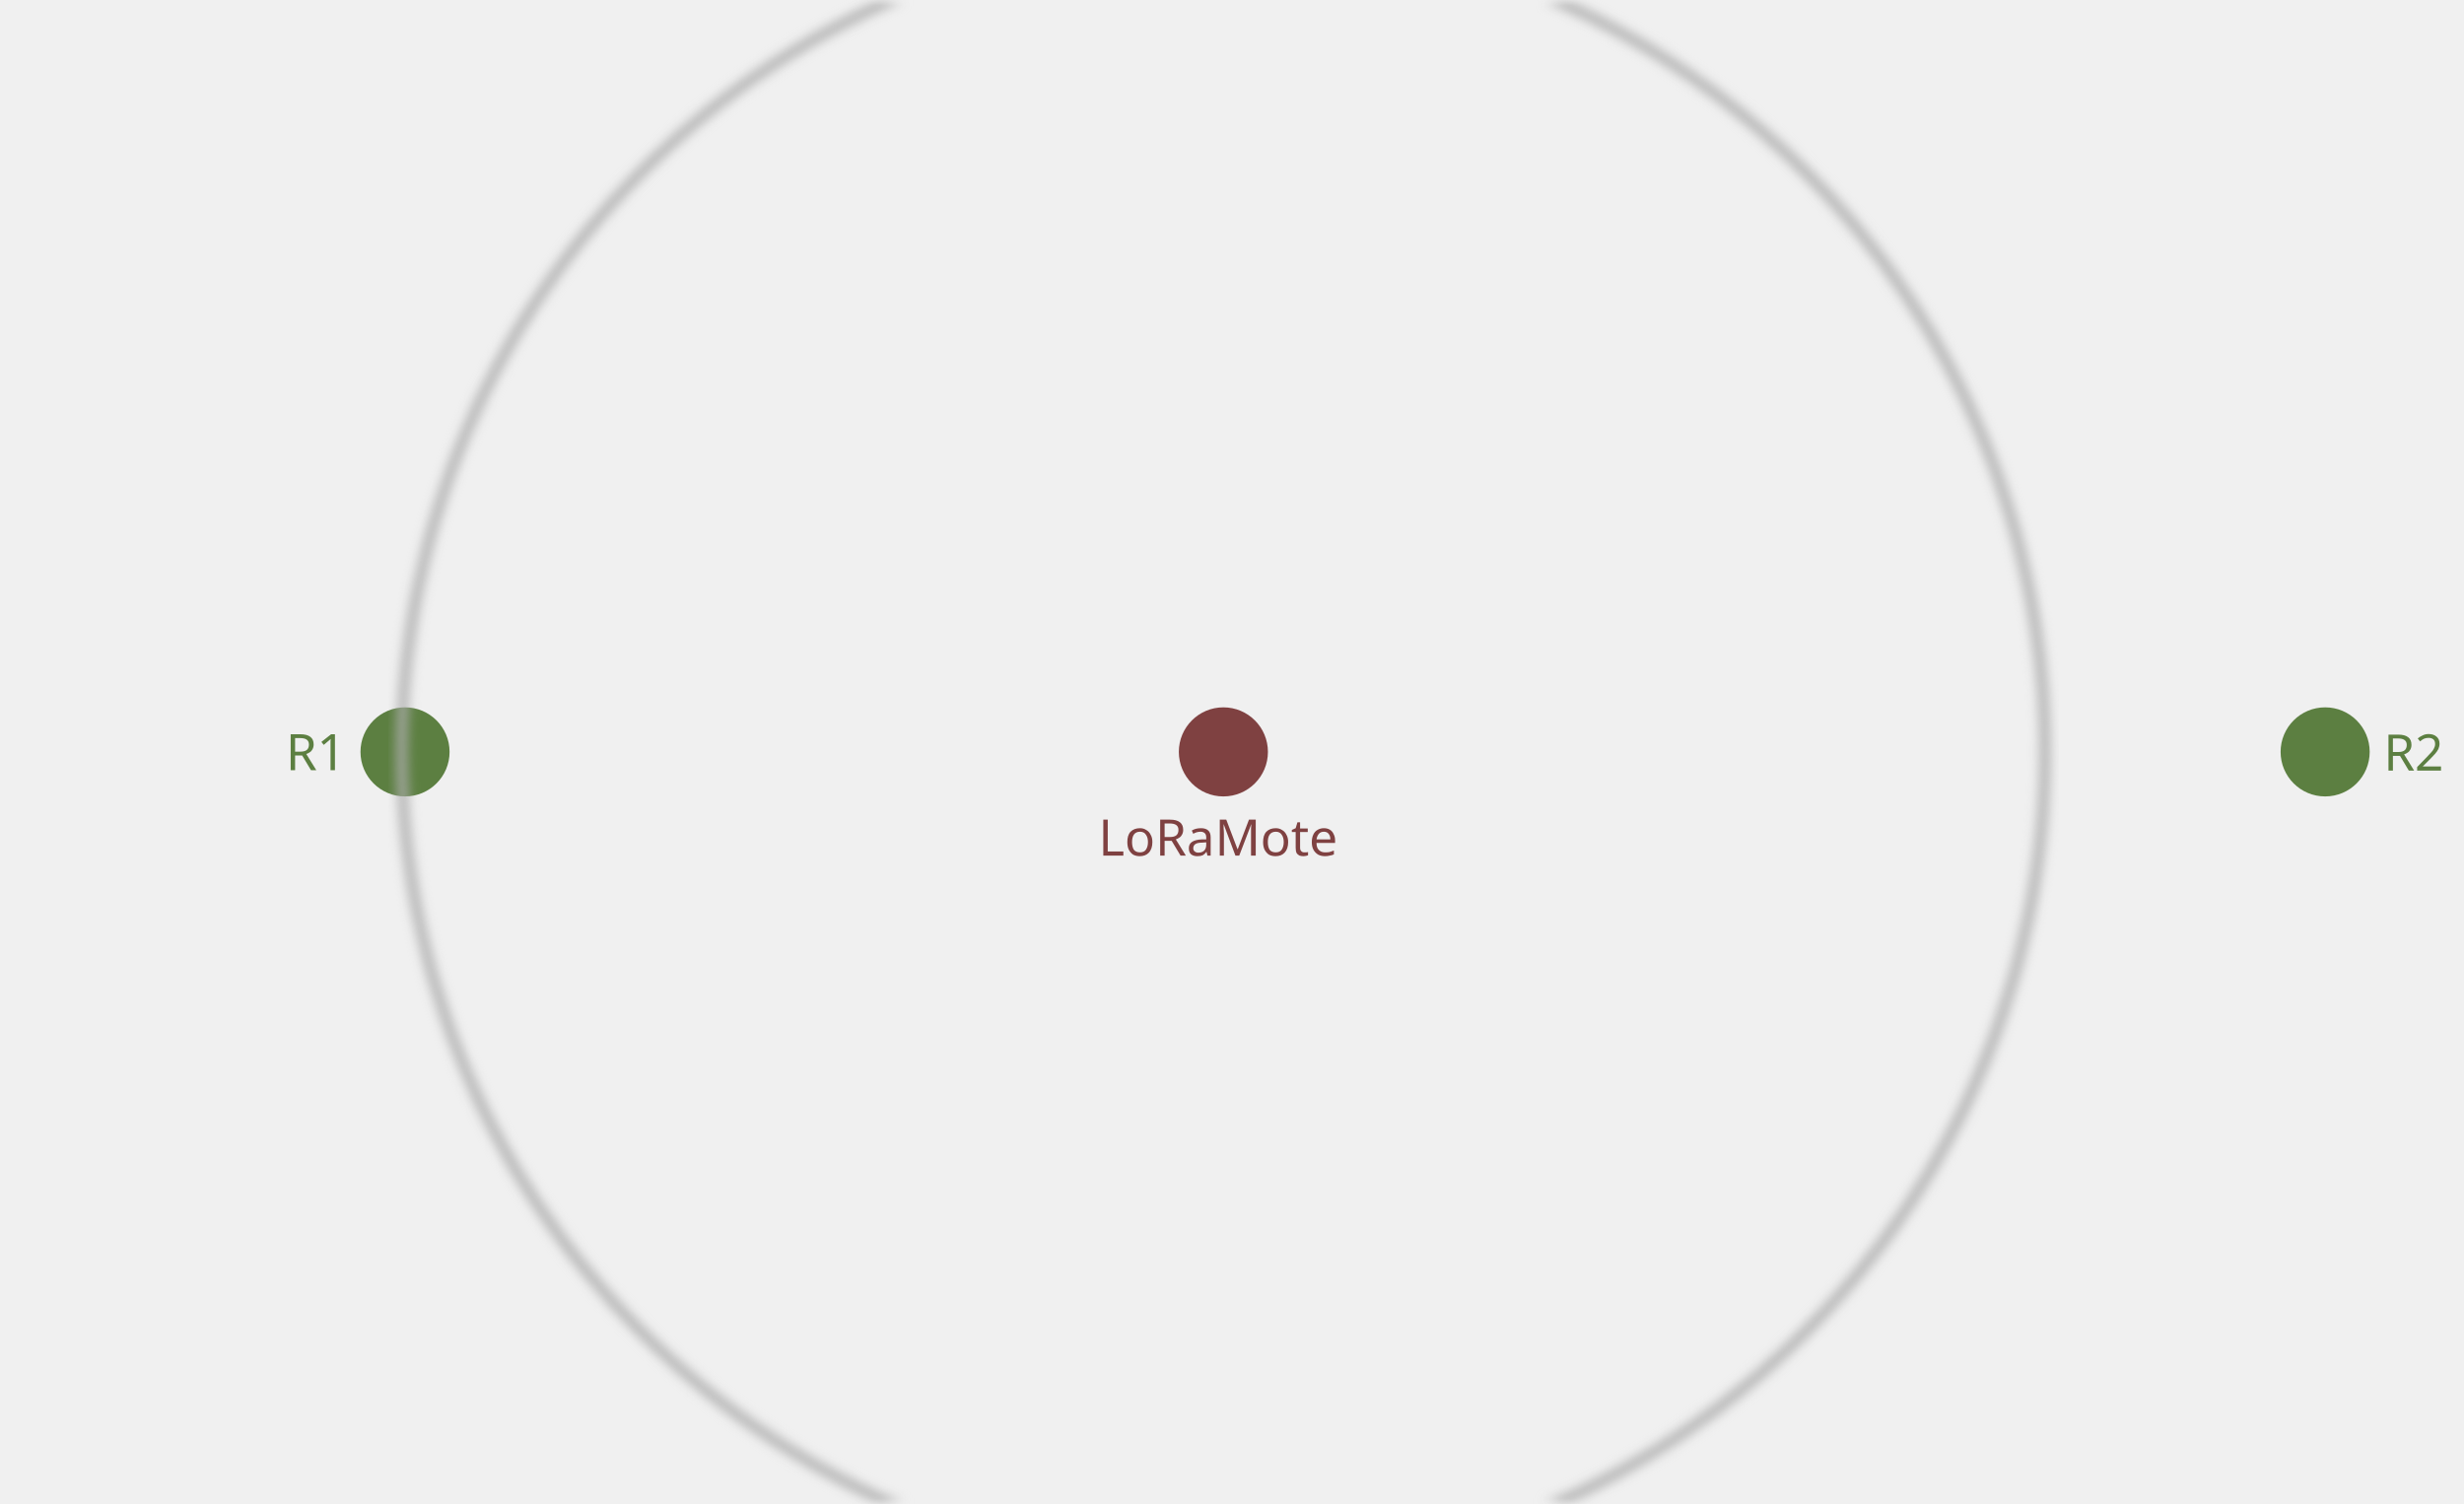
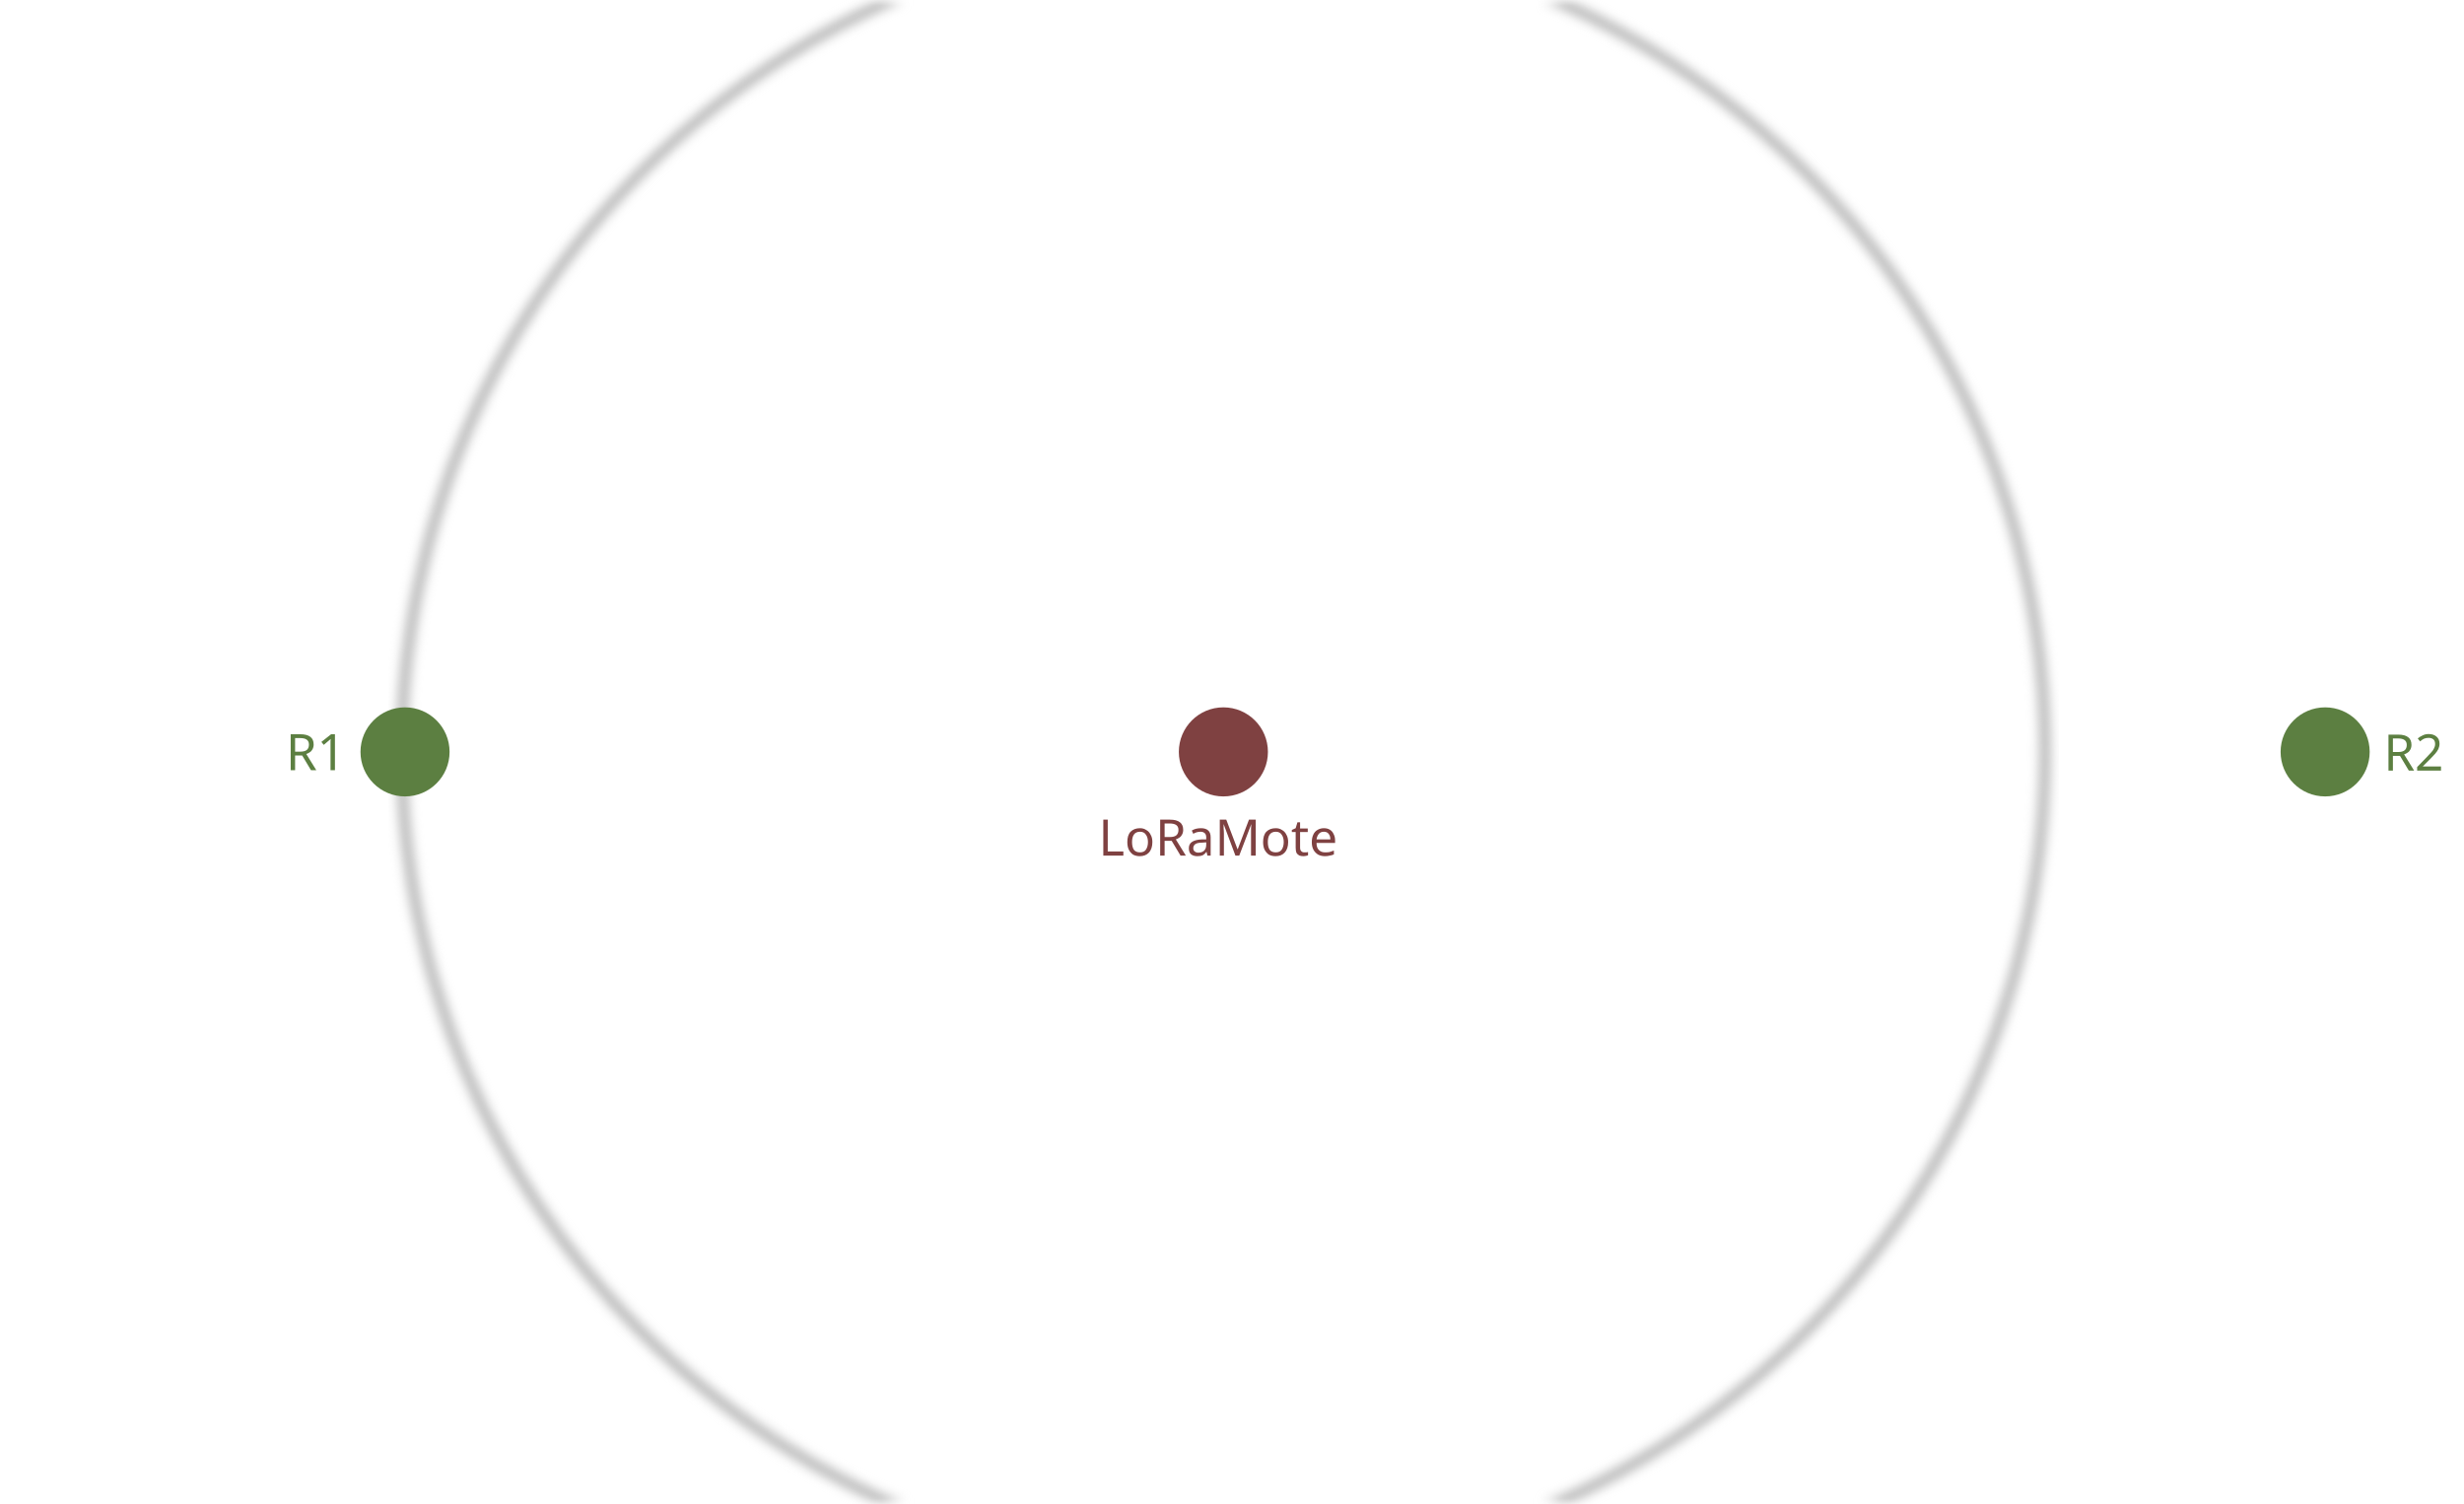
- <svg xmlns="http://www.w3.org/2000/svg" width="130.651mm" height="79.737mm" viewBox="0 0 130.651 79.737" version="1.1" id="svg8">
+ <svg xmlns="http://www.w3.org/2000/svg" width="130.651mm" height="79.737mm" viewBox="0 0 130.651 79.737" version="1.1" id="svg8" enable-background="new">
  <defs id="defs2">
+     <marker style="overflow:visible;" id="marker3575" refX="0.0" refY="0.0" orient="auto">
+       <path transform="scale(0.8) rotate(180) translate(12.5,0)" style="fill-rule:evenodd;stroke:#5c7f41;stroke-width:1pt;stroke-opacity:1;fill:#5c7f41;fill-opacity:1" d="M 0.0,0.0 L 5.0,-5.0 L -12.5,0.0 L 5.0,5.0 L 0.0,0.0 z " id="path3573" />
+     </marker>
+     <marker style="overflow:visible" id="marker3523" refX="0.0" refY="0.0" orient="auto">
+       <path transform="scale(0.8) translate(12.5,0)" style="fill-rule:evenodd;stroke:#5c7f41;stroke-width:1pt;stroke-opacity:1;fill:#5c7f41;fill-opacity:1" d="M 0.0,0.0 L 5.0,-5.0 L -12.5,0.0 L 5.0,5.0 L 0.0,0.0 z " id="path3521" />
+     </marker>
+     <marker style="overflow:visible;" id="marker3465" refX="0.0" refY="0.0" orient="auto">
+       <path transform="scale(0.8) rotate(180) translate(12.5,0)" style="fill-rule:evenodd;stroke:#5c7f41;stroke-width:1pt;stroke-opacity:1;fill:#5c7f41;fill-opacity:1" d="M 0.0,0.0 L 5.0,-5.0 L -12.5,0.0 L 5.0,5.0 L 0.0,0.0 z " id="path3463" />
+     </marker>
+     <marker style="overflow:visible" id="marker3425" refX="0.0" refY="0.0" orient="auto">
+       <path transform="scale(0.8) translate(12.5,0)" style="fill-rule:evenodd;stroke:#5c7f41;stroke-width:1pt;stroke-opacity:1;fill:#5c7f41;fill-opacity:1" d="M 0.0,0.0 L 5.0,-5.0 L -12.5,0.0 L 5.0,5.0 L 0.0,0.0 z " id="path3423" />
+     </marker>
    <marker orient="auto" refY="0.0" refX="0.0" id="Arrow1Lend" style="overflow:visible;">
      <path id="path1040" d="M 0.0,0.0 L 5.0,-5.0 L -12.5,0.0 L 5.0,5.0 L 0.0,0.0 z " style="fill-rule:evenodd;stroke:#5c7f41;stroke-width:1pt;stroke-opacity:1;fill:#5c7f41;fill-opacity:1" transform="scale(0.8) rotate(180) translate(12.5,0)" />
    </marker>
    <marker orient="auto" refY="0.0" refX="0.0" id="Arrow1Lstart" style="overflow:visible">
      <path id="path1037" d="M 0.0,0.0 L 5.0,-5.0 L -12.5,0.0 L 5.0,5.0 L 0.0,0.0 z " style="fill-rule:evenodd;stroke:#5c7f41;stroke-width:1pt;stroke-opacity:1;fill:#5c7f41;fill-opacity:1" transform="scale(0.8) translate(12.5,0)" />
    </marker>
    <filter style="color-interpolation-filters:sRGB" id="filter954" x="-0.006" width="1.012" y="-0.006" height="1.012">
      <feGaussianBlur stdDeviation="0.218" id="feGaussianBlur956" />
    </filter>
    <filter style="color-interpolation-filters:sRGB" id="filter958" x="-0.008" width="1.016" y="-0.008" height="1.016">
      <feGaussianBlur stdDeviation="0.292" id="feGaussianBlur960" />
    </filter>
    <filter style="color-interpolation-filters:sRGB" id="filter1770" x="-0.006" width="1.012" y="-0.006" height="1.012">
      <feGaussianBlur stdDeviation="0.218" id="feGaussianBlur1772" />
    </filter>
    <marker orient="auto" refY="0" refX="0" id="Arrow1Lstart-0" style="overflow:visible">
      <path id="path1037-3" d="M 0,0 5,-5 -12.5,0 5,5 Z" style="fill:#5c7f41;fill-opacity:1;fill-rule:evenodd;stroke:#5c7f41;stroke-width:1pt;stroke-opacity:1" transform="matrix(0.8,0,0,0.8,10,0)" />
    </marker>
    <marker orient="auto" refY="0" refX="0" id="Arrow1Lend-0" style="overflow:visible">
      <path id="path1040-9" d="M 0,0 5,-5 -12.5,0 5,5 Z" style="fill:#5c7f41;fill-opacity:1;fill-rule:evenodd;stroke:#5c7f41;stroke-width:1pt;stroke-opacity:1" transform="matrix(-0.8,0,0,-0.8,-10,0)" />
    </marker>
    <clipPath clipPathUnits="userSpaceOnUse" id="clipPath5053">
      <rect style="opacity:1;vector-effect:none;fill:#686a41;fill-opacity:1;fill-rule:evenodd;stroke:#000000;stroke-width:0.25;stroke-linecap:butt;stroke-linejoin:miter;stroke-miterlimit:4;stroke-dasharray:none;stroke-dashoffset:0;stroke-opacity:1" id="rect5055" width="130.962" height="79.914" x="-2.502" y="56.761" clip-path="none" />
    </clipPath>
    <clipPath clipPathUnits="userSpaceOnUse" id="clipPath5057">
      <rect style="opacity:1;vector-effect:none;fill:#686a41;fill-opacity:1;fill-rule:evenodd;stroke:#000000;stroke-width:0.186;stroke-linecap:butt;stroke-linejoin:miter;stroke-miterlimit:4;stroke-dasharray:none;stroke-dashoffset:0;stroke-opacity:1" id="rect5059" width="97.585" height="59.547" x="14.03" y="66.933" clip-path="none" />
    </clipPath>
    <clipPath clipPathUnits="userSpaceOnUse" id="clipPath5061">
      <rect style="opacity:1;vector-effect:none;fill:#686a41;fill-opacity:1;fill-rule:evenodd;stroke:#000000;stroke-width:0.25;stroke-linecap:butt;stroke-linejoin:miter;stroke-miterlimit:4;stroke-dasharray:none;stroke-dashoffset:0;stroke-opacity:1" id="rect5063" width="130.962" height="79.914" x="-2.502" y="56.761" clip-path="none" />
    </clipPath>
    <clipPath clipPathUnits="userSpaceOnUse" id="clipPath5065">
      <rect style="opacity:1;vector-effect:none;fill:#686a41;fill-opacity:1;fill-rule:evenodd;stroke:#000000;stroke-width:0.25;stroke-linecap:butt;stroke-linejoin:miter;stroke-miterlimit:4;stroke-dasharray:none;stroke-dashoffset:0;stroke-opacity:1" id="rect5067" width="130.962" height="79.914" x="-2.502" y="56.761" clip-path="none" />
    </clipPath>
    <clipPath clipPathUnits="userSpaceOnUse" id="clipPath5069">
      <rect style="opacity:1;vector-effect:none;fill:#686a41;fill-opacity:1;fill-rule:evenodd;stroke:#000000;stroke-width:0.186;stroke-linecap:butt;stroke-linejoin:miter;stroke-miterlimit:4;stroke-dasharray:none;stroke-dashoffset:0;stroke-opacity:1" id="rect5071" width="97.585" height="59.547" x="14.03" y="66.933" clip-path="none" />
    </clipPath>
    <clipPath clipPathUnits="userSpaceOnUse" id="clipPath5073">
      <rect style="opacity:1;vector-effect:none;fill:#686a41;fill-opacity:1;fill-rule:evenodd;stroke:#000000;stroke-width:0.186;stroke-linecap:butt;stroke-linejoin:miter;stroke-miterlimit:4;stroke-dasharray:none;stroke-dashoffset:0;stroke-opacity:1" id="rect5075" width="97.585" height="59.547" x="14.03" y="66.933" clip-path="none" />
    </clipPath>
    <clipPath clipPathUnits="userSpaceOnUse" id="clipPath5077">
      <rect style="opacity:1;vector-effect:none;fill:#686a41;fill-opacity:1;fill-rule:evenodd;stroke:#000000;stroke-width:0.25;stroke-linecap:butt;stroke-linejoin:miter;stroke-miterlimit:4;stroke-dasharray:none;stroke-dashoffset:0;stroke-opacity:1" id="rect5079" width="130.962" height="79.914" x="-2.502" y="56.761" clip-path="none" />
    </clipPath>
  </defs>
  <g id="layer1" transform="translate(2.502306,-56.80424)" style="display:none">
+     <rect transform="translate(-2.502306,56.80424)" style="display:inline;opacity:1;vector-effect:none;fill:#ffffff;fill-opacity:1;fill-rule:evenodd;stroke:none;stroke-width:0.25;stroke-linecap:butt;stroke-linejoin:miter;stroke-miterlimit:4;stroke-dasharray:none;stroke-dashoffset:0;stroke-opacity:1" id="rect4178" width="130.962" height="80.047" x="-0.134" y="-0.177" />
    <g id="g4838">
      <circle style="opacity:1;vector-effect:none;fill:#5c7f41;fill-opacity:1;stroke:none;stroke-width:0.7;stroke-linecap:butt;stroke-linejoin:miter;stroke-miterlimit:4;stroke-dasharray:none;stroke-dashoffset:0;stroke-opacity:1" id="circle4820" cx="18.974" cy="96.673" r="2.362" />
      <circle style="opacity:1;vector-effect:none;fill:#5c7f41;fill-opacity:1;stroke:none;stroke-width:0.7;stroke-linecap:butt;stroke-linejoin:miter;stroke-miterlimit:4;stroke-dasharray:none;stroke-dashoffset:0;stroke-opacity:1" id="circle4822" cx="120.786" cy="96.673" r="2.362" />
      <circle style="opacity:1;vector-effect:none;fill:#7f4141;fill-opacity:1;stroke:none;stroke-width:0.7;stroke-linecap:butt;stroke-linejoin:miter;stroke-miterlimit:4;stroke-dasharray:none;stroke-dashoffset:0;stroke-opacity:1" id="circle4824" cx="62.366" cy="96.673" r="2.362" />
      <text xml:space="preserve" style="font-style:normal;font-weight:normal;font-size:2.671px;line-height:1.67px;font-family:sans-serif;letter-spacing:0px;word-spacing:0px;fill:#7f4141;fill-opacity:1;stroke:none;stroke-width:0.265px;stroke-linecap:butt;stroke-linejoin:miter;stroke-opacity:1" x="55.735" y="102.17" id="text4828">
        <tspan id="tspan4826" x="55.735" y="102.17" style="fill:#7f4141;fill-opacity:1;stroke-width:0.265px">LoRaMote</tspan>
      </text>
      <text xml:space="preserve" style="font-style:normal;font-weight:normal;font-size:2.671px;line-height:1.67px;font-family:sans-serif;letter-spacing:0px;word-spacing:0px;fill:#5c7f41;fill-opacity:1;stroke:none;stroke-width:0.265px;stroke-linecap:butt;stroke-linejoin:miter;stroke-opacity:1" x="12.645" y="97.646" id="text4832">
        <tspan id="tspan4830" x="12.645" y="97.646" style="fill:#5c7f41;fill-opacity:1;stroke-width:0.265px">R1</tspan>
      </text>
      <text xml:space="preserve" style="font-style:normal;font-weight:normal;font-size:2.671px;line-height:1.67px;font-family:sans-serif;letter-spacing:0px;word-spacing:0px;fill:#5c7f41;fill-opacity:1;stroke:none;stroke-width:0.265px;stroke-linecap:butt;stroke-linejoin:miter;stroke-opacity:1" x="123.878" y="97.664" id="text4836">
        <tspan id="tspan4834" x="123.878" y="97.664" style="fill:#5c7f41;fill-opacity:1;stroke-width:0.265px">R2</tspan>
      </text>
    </g>
  </g>
  <g id="layer5" style="display:none">
+     <rect y="-0.177" x="-0.134" height="80.047" width="130.962" id="rect4175" style="display:inline;opacity:1;vector-effect:none;fill:#ffffff;fill-opacity:1;fill-rule:evenodd;stroke:none;stroke-width:0.25;stroke-linecap:butt;stroke-linejoin:miter;stroke-miterlimit:4;stroke-dasharray:none;stroke-dashoffset:0;stroke-opacity:1" />
    <circle style="opacity:1;vector-effect:none;fill:none;fill-opacity:1;stroke:#acacac;stroke-width:1.015;stroke-linecap:butt;stroke-linejoin:miter;stroke-miterlimit:4;stroke-dasharray:none;stroke-dashoffset:0;stroke-opacity:1;filter:url(#filter1770)" id="path817-6" cx="62.366" cy="96.673" r="43.565" transform="matrix(0.4924448,0,0,0.4924448,34.15653,-7.73755)" />
    <g transform="translate(2.502306,-56.80424)" id="g4748">
      <circle r="2.362" cy="96.673" cx="18.974" id="path815-9" style="opacity:1;vector-effect:none;fill:#5c7f41;fill-opacity:1;stroke:none;stroke-width:0.7;stroke-linecap:butt;stroke-linejoin:miter;stroke-miterlimit:4;stroke-dasharray:none;stroke-dashoffset:0;stroke-opacity:1" />
      <circle r="2.362" cy="96.673" cx="120.786" id="path815-9-6" style="opacity:1;vector-effect:none;fill:#5c7f41;fill-opacity:1;stroke:none;stroke-width:0.7;stroke-linecap:butt;stroke-linejoin:miter;stroke-miterlimit:4;stroke-dasharray:none;stroke-dashoffset:0;stroke-opacity:1" />
      <circle r="2.362" cy="96.673" cx="62.366" id="path815" style="opacity:1;vector-effect:none;fill:#7f4141;fill-opacity:1;stroke:none;stroke-width:0.7;stroke-linecap:butt;stroke-linejoin:miter;stroke-miterlimit:4;stroke-dasharray:none;stroke-dashoffset:0;stroke-opacity:1" />
      <text id="text968" y="102.17" x="55.735" style="font-style:normal;font-weight:normal;font-size:2.671px;line-height:1.67px;font-family:sans-serif;letter-spacing:0px;word-spacing:0px;fill:#7f4141;fill-opacity:1;stroke:none;stroke-width:0.265px;stroke-linecap:butt;stroke-linejoin:miter;stroke-opacity:1" xml:space="preserve">
        <tspan style="fill:#7f4141;fill-opacity:1;stroke-width:0.265px" y="102.17" x="55.735" id="tspan966">LoRaMote</tspan>
      </text>
      <text id="text968-6" y="97.646" x="12.645" style="font-style:normal;font-weight:normal;font-size:2.671px;line-height:1.67px;font-family:sans-serif;letter-spacing:0px;word-spacing:0px;fill:#5c7f41;fill-opacity:1;stroke:none;stroke-width:0.265px;stroke-linecap:butt;stroke-linejoin:miter;stroke-opacity:1" xml:space="preserve">
        <tspan style="fill:#5c7f41;fill-opacity:1;stroke-width:0.265px" y="97.646" x="12.645" id="tspan966-0">R1</tspan>
      </text>
      <text id="text968-6-4" y="97.664" x="123.878" style="font-style:normal;font-weight:normal;font-size:2.671px;line-height:1.67px;font-family:sans-serif;letter-spacing:0px;word-spacing:0px;fill:#5c7f41;fill-opacity:1;stroke:none;stroke-width:0.265px;stroke-linecap:butt;stroke-linejoin:miter;stroke-opacity:1" xml:space="preserve">
        <tspan style="fill:#5c7f41;fill-opacity:1;stroke-width:0.265px" y="97.664" x="123.878" id="tspan966-0-8">R2</tspan>
      </text>
    </g>
  </g>
  <g id="layer2" style="display:inline">
+     <rect style="display:inline;opacity:1;vector-effect:none;fill:#ffffff;fill-opacity:1;fill-rule:evenodd;stroke:none;stroke-width:0.25;stroke-linecap:butt;stroke-linejoin:miter;stroke-miterlimit:4;stroke-dasharray:none;stroke-dashoffset:0;stroke-opacity:1" id="rect4172" width="130.962" height="80.047" x="-0.134" y="-0.177" />
+     <circle transform="translate(2.502306,-56.80424)" style="display:inline;opacity:1;vector-effect:none;fill:none;fill-opacity:1;stroke:#acacac;stroke-width:0.5;stroke-linecap:butt;stroke-linejoin:miter;stroke-miterlimit:4;stroke-dasharray:none;stroke-dashoffset:0;stroke-opacity:1;filter:url(#filter958)" id="path817" cx="62.366" cy="96.673" r="43.565" clip-path="url(#clipPath5077)" />
    <g transform="translate(2.502306,-56.80424)" id="g4768">
      <circle style="opacity:1;vector-effect:none;fill:#5c7f41;fill-opacity:1;stroke:none;stroke-width:0.7;stroke-linecap:butt;stroke-linejoin:miter;stroke-miterlimit:4;stroke-dasharray:none;stroke-dashoffset:0;stroke-opacity:1" id="circle4750" cx="18.974" cy="96.673" r="2.362" />
      <circle style="opacity:1;vector-effect:none;fill:#5c7f41;fill-opacity:1;stroke:none;stroke-width:0.7;stroke-linecap:butt;stroke-linejoin:miter;stroke-miterlimit:4;stroke-dasharray:none;stroke-dashoffset:0;stroke-opacity:1" id="circle4752" cx="120.786" cy="96.673" r="2.362" />
      <circle style="opacity:1;vector-effect:none;fill:#7f4141;fill-opacity:1;stroke:none;stroke-width:0.7;stroke-linecap:butt;stroke-linejoin:miter;stroke-miterlimit:4;stroke-dasharray:none;stroke-dashoffset:0;stroke-opacity:1" id="circle4754" cx="62.366" cy="96.673" r="2.362" />
      <text xml:space="preserve" style="font-style:normal;font-weight:normal;font-size:2.671px;line-height:1.67px;font-family:sans-serif;letter-spacing:0px;word-spacing:0px;fill:#7f4141;fill-opacity:1;stroke:none;stroke-width:0.265px;stroke-linecap:butt;stroke-linejoin:miter;stroke-opacity:1" x="55.735" y="102.17" id="text4758">
        <tspan id="tspan4756" x="55.735" y="102.17" style="fill:#7f4141;fill-opacity:1;stroke-width:0.265px">LoRaMote</tspan>
      </text>
      <text xml:space="preserve" style="font-style:normal;font-weight:normal;font-size:2.671px;line-height:1.67px;font-family:sans-serif;letter-spacing:0px;word-spacing:0px;fill:#5c7f41;fill-opacity:1;stroke:none;stroke-width:0.265px;stroke-linecap:butt;stroke-linejoin:miter;stroke-opacity:1" x="12.645" y="97.646" id="text4762">
        <tspan id="tspan4760" x="12.645" y="97.646" style="fill:#5c7f41;fill-opacity:1;stroke-width:0.265px">R1</tspan>
      </text>
      <text xml:space="preserve" style="font-style:normal;font-weight:normal;font-size:2.671px;line-height:1.67px;font-family:sans-serif;letter-spacing:0px;word-spacing:0px;fill:#5c7f41;fill-opacity:1;stroke:none;stroke-width:0.265px;stroke-linecap:butt;stroke-linejoin:miter;stroke-opacity:1" x="123.878" y="97.664" id="text4766">
        <tspan id="tspan4764" x="123.878" y="97.664" style="fill:#5c7f41;fill-opacity:1;stroke-width:0.265px">R2</tspan>
      </text>
    </g>
-     <circle transform="translate(2.502306,-56.80424)" style="display:inline;opacity:1;vector-effect:none;fill:none;fill-opacity:1;stroke:#acacac;stroke-width:0.5;stroke-linecap:butt;stroke-linejoin:miter;stroke-miterlimit:4;stroke-dasharray:none;stroke-dashoffset:0;stroke-opacity:1;filter:url(#filter958)" id="path817" cx="62.366" cy="96.673" r="43.565" clip-path="url(#clipPath5077)" />
  </g>
  <g id="layer3" style="display:none">
+     <rect y="-0.177" x="-0.134" height="80.047" width="130.962" id="rect4169" style="display:inline;opacity:1;vector-effect:none;fill:#ffffff;fill-opacity:1;fill-rule:evenodd;stroke:none;stroke-width:0.25;stroke-linecap:butt;stroke-linejoin:miter;stroke-miterlimit:4;stroke-dasharray:none;stroke-dashoffset:0;stroke-opacity:1" />
    <g transform="translate(2.502306,-56.80424)" id="g4798" style="display:inline">
      <circle r="2.362" cy="96.673" cx="18.974" id="circle4780" style="opacity:1;vector-effect:none;fill:#5c7f41;fill-opacity:1;stroke:none;stroke-width:0.7;stroke-linecap:butt;stroke-linejoin:miter;stroke-miterlimit:4;stroke-dasharray:none;stroke-dashoffset:0;stroke-opacity:1" />
      <circle r="2.362" cy="96.673" cx="120.786" id="circle4782" style="opacity:1;vector-effect:none;fill:#5c7f41;fill-opacity:1;stroke:none;stroke-width:0.7;stroke-linecap:butt;stroke-linejoin:miter;stroke-miterlimit:4;stroke-dasharray:none;stroke-dashoffset:0;stroke-opacity:1" />
      <circle r="2.362" cy="96.673" cx="62.366" id="circle4784" style="opacity:1;vector-effect:none;fill:#7f4141;fill-opacity:1;stroke:none;stroke-width:0.7;stroke-linecap:butt;stroke-linejoin:miter;stroke-miterlimit:4;stroke-dasharray:none;stroke-dashoffset:0;stroke-opacity:1" />
      <text id="text4788" y="102.17" x="55.735" style="font-style:normal;font-weight:normal;font-size:2.671px;line-height:1.67px;font-family:sans-serif;letter-spacing:0px;word-spacing:0px;fill:#7f4141;fill-opacity:1;stroke:none;stroke-width:0.265px;stroke-linecap:butt;stroke-linejoin:miter;stroke-opacity:1" xml:space="preserve">
        <tspan style="fill:#7f4141;fill-opacity:1;stroke-width:0.265px" y="102.17" x="55.735" id="tspan4786">LoRaMote</tspan>
      </text>
      <text id="text4792" y="97.646" x="12.645" style="font-style:normal;font-weight:normal;font-size:2.671px;line-height:1.67px;font-family:sans-serif;letter-spacing:0px;word-spacing:0px;fill:#5c7f41;fill-opacity:1;stroke:none;stroke-width:0.265px;stroke-linecap:butt;stroke-linejoin:miter;stroke-opacity:1" xml:space="preserve">
        <tspan style="fill:#5c7f41;fill-opacity:1;stroke-width:0.265px" y="97.646" x="12.645" id="tspan4790">R1</tspan>
      </text>
      <text id="text4796" y="97.664" x="123.878" style="font-style:normal;font-weight:normal;font-size:2.671px;line-height:1.67px;font-family:sans-serif;letter-spacing:0px;word-spacing:0px;fill:#5c7f41;fill-opacity:1;stroke:none;stroke-width:0.265px;stroke-linecap:butt;stroke-linejoin:miter;stroke-opacity:1" xml:space="preserve">
        <tspan style="fill:#5c7f41;fill-opacity:1;stroke-width:0.265px" y="97.664" x="123.878" id="tspan4794">R2</tspan>
      </text>
    </g>
    <circle transform="matrix(1.342025,0,0,1.342025,-18.82843,-89.86866)" r="43.565" cy="96.673" cx="62.366" id="circle4942" style="display:inline;opacity:1;vector-effect:none;fill:none;fill-opacity:1;stroke:#acacac;stroke-width:0.373;stroke-linecap:butt;stroke-linejoin:miter;stroke-miterlimit:4;stroke-dasharray:none;stroke-dashoffset:0;stroke-opacity:1;filter:url(#filter954)" clip-path="url(#clipPath5073)" />
  </g>
  <g id="layer4" style="display:none">
+     <rect style="display:inline;opacity:1;vector-effect:none;fill:#ffffff;fill-opacity:1;fill-rule:evenodd;stroke:none;stroke-width:0.25;stroke-linecap:butt;stroke-linejoin:miter;stroke-miterlimit:4;stroke-dasharray:none;stroke-dashoffset:0;stroke-opacity:1" id="rect4166" width="130.962" height="80.047" x="-0.134" y="-0.177" />
    <g transform="translate(2.502306,-56.80424)" id="g4888" style="display:inline">
      <circle r="2.362" cy="96.673" cx="18.974" id="circle4870" style="opacity:1;vector-effect:none;fill:#5c7f41;fill-opacity:1;stroke:none;stroke-width:0.7;stroke-linecap:butt;stroke-linejoin:miter;stroke-miterlimit:4;stroke-dasharray:none;stroke-dashoffset:0;stroke-opacity:1" />
      <circle r="2.362" cy="96.673" cx="120.786" id="circle4872" style="opacity:1;vector-effect:none;fill:#5c7f41;fill-opacity:1;stroke:none;stroke-width:0.7;stroke-linecap:butt;stroke-linejoin:miter;stroke-miterlimit:4;stroke-dasharray:none;stroke-dashoffset:0;stroke-opacity:1" />
      <circle r="2.362" cy="96.673" cx="62.366" id="circle4874" style="opacity:1;vector-effect:none;fill:#7f4141;fill-opacity:1;stroke:none;stroke-width:0.7;stroke-linecap:butt;stroke-linejoin:miter;stroke-miterlimit:4;stroke-dasharray:none;stroke-dashoffset:0;stroke-opacity:1" />
      <text id="text4878" y="102.17" x="55.735" style="font-style:normal;font-weight:normal;font-size:2.671px;line-height:1.67px;font-family:sans-serif;letter-spacing:0px;word-spacing:0px;fill:#7f4141;fill-opacity:1;stroke:none;stroke-width:0.265px;stroke-linecap:butt;stroke-linejoin:miter;stroke-opacity:1" xml:space="preserve">
        <tspan style="fill:#7f4141;fill-opacity:1;stroke-width:0.265px" y="102.17" x="55.735" id="tspan4876">LoRaMote</tspan>
      </text>
      <text id="text4882" y="97.646" x="12.645" style="font-style:normal;font-weight:normal;font-size:2.671px;line-height:1.67px;font-family:sans-serif;letter-spacing:0px;word-spacing:0px;fill:#5c7f41;fill-opacity:1;stroke:none;stroke-width:0.265px;stroke-linecap:butt;stroke-linejoin:miter;stroke-opacity:1" xml:space="preserve">
        <tspan style="fill:#5c7f41;fill-opacity:1;stroke-width:0.265px" y="97.646" x="12.645" id="tspan4880">R1</tspan>
      </text>
      <text id="text4886" y="97.664" x="123.878" style="font-style:normal;font-weight:normal;font-size:2.671px;line-height:1.67px;font-family:sans-serif;letter-spacing:0px;word-spacing:0px;fill:#5c7f41;fill-opacity:1;stroke:none;stroke-width:0.265px;stroke-linecap:butt;stroke-linejoin:miter;stroke-opacity:1" xml:space="preserve">
        <tspan style="fill:#5c7f41;fill-opacity:1;stroke-width:0.265px" y="97.664" x="123.878" id="tspan4884">R2</tspan>
      </text>
    </g>
    <circle style="display:inline;opacity:1;vector-effect:none;fill:none;fill-opacity:1;stroke:#acacac;stroke-width:0.373;stroke-linecap:butt;stroke-linejoin:miter;stroke-miterlimit:4;stroke-dasharray:none;stroke-dashoffset:0;stroke-opacity:1;filter:url(#filter954)" id="path817-8" cx="62.366" cy="96.673" r="43.565" transform="matrix(1.342025,0,0,1.342025,-18.82843,-89.86866)" clip-path="url(#clipPath5069)" />
    <circle r="43.565" cy="96.673" cx="62.366" id="circle4945" style="display:inline;opacity:1;vector-effect:none;fill:none;fill-opacity:1;stroke:#acacac;stroke-width:0.5;stroke-linecap:butt;stroke-linejoin:miter;stroke-miterlimit:4;stroke-dasharray:none;stroke-dashoffset:0;stroke-opacity:1;filter:url(#filter958)" transform="translate(2.502306,-56.80424)" clip-path="url(#clipPath5065)" />
  </g>
  <g id="layer6" style="display:none">
-     <g transform="translate(2.502306,-56.80424)" id="g4683" style="display:inline" clip-path="url(#clipPath5061)">
-       <g id="g4669">
-         <path style="fill:none;fill-rule:evenodd;stroke:#5c7f41;stroke-width:0.265;stroke-linecap:butt;stroke-linejoin:miter;stroke-miterlimit:4;stroke-dasharray:none;stroke-opacity:1;marker-start:url(#Arrow1Lstart);marker-end:url(#Arrow1Lend)" d="M 120.812,85.599 H 105.977" id="path1035" />
-         <path style="fill:none;fill-rule:evenodd;stroke:#5c7f41;stroke-width:0.265px;stroke-linecap:butt;stroke-linejoin:miter;stroke-opacity:1" d="M 120.812,83.795 V 97.186" id="path1681" />
-         <path style="fill:none;fill-rule:evenodd;stroke:#5c7f41;stroke-width:0.265px;stroke-linecap:butt;stroke-linejoin:miter;stroke-opacity:1" d="M 106.018,83.795 V 97.186" id="path1681-8" />
-         <text xml:space="preserve" style="font-style:normal;font-weight:normal;font-size:2.671px;line-height:1.67px;font-family:sans-serif;letter-spacing:0px;word-spacing:0px;fill:#5c7f41;fill-opacity:1;stroke:none;stroke-width:0.265px;stroke-linecap:butt;stroke-linejoin:miter;stroke-opacity:1" x="111.981" y="84.396" id="text968-6-4-8">
-           <tspan id="tspan966-0-8-9" x="111.981" y="84.396" style="fill:#5c7f41;fill-opacity:1;stroke-width:0.265px">dt</tspan>
-         </text>
-       </g>
-       <g id="g4662">
-         <path style="fill:none;fill-rule:evenodd;stroke:#5c7f41;stroke-width:0.265px;stroke-linecap:butt;stroke-linejoin:miter;stroke-opacity:1" d="M 18.792,96.717 V 124.943" id="path1681-8-4" />
-         <path style="fill:none;fill-rule:evenodd;stroke:#5c7f41;stroke-width:0.265px;stroke-linecap:butt;stroke-linejoin:miter;stroke-opacity:1" d="M 120.84,96.717 V 124.943" id="path1681-8-4-3" />
-         <path style="fill:none;fill-rule:evenodd;stroke:#5c7f41;stroke-width:0.265;stroke-linecap:butt;stroke-linejoin:miter;stroke-miterlimit:4;stroke-dasharray:none;stroke-opacity:1;marker-start:url(#Arrow1Lstart-0);marker-end:url(#Arrow1Lend-0)" d="M 120.812,123.699 H 18.847" id="path1035-2" />
-         <text xml:space="preserve" style="font-style:normal;font-weight:normal;font-size:2.671px;line-height:1.67px;font-family:sans-serif;letter-spacing:0px;word-spacing:0px;fill:#5c7f41;fill-opacity:1;stroke:none;stroke-width:0.265px;stroke-linecap:butt;stroke-linejoin:miter;stroke-opacity:1" x="58.821" y="122.496" id="text968-6-4-8-5">
-           <tspan id="tspan966-0-8-9-4" x="58.821" y="122.496" style="fill:#5c7f41;fill-opacity:1;stroke-width:0.265px">distance connue</tspan>
-         </text>
-       </g>
-     </g>
+     <rect y="-0.177" x="-0.134" height="80.047" width="130.962" id="rect4163" style="display:inline;opacity:1;vector-effect:none;fill:#ffffff;fill-opacity:1;fill-rule:evenodd;stroke:none;stroke-width:0.25;stroke-linecap:butt;stroke-linejoin:miter;stroke-miterlimit:4;stroke-dasharray:none;stroke-dashoffset:0;stroke-opacity:1" />
+     <circle clip-path="url(#clipPath5057)" style="display:inline;opacity:1;vector-effect:none;fill:none;fill-opacity:1;stroke:#acacac;stroke-width:0.373;stroke-linecap:butt;stroke-linejoin:miter;stroke-miterlimit:4;stroke-dasharray:none;stroke-dashoffset:0;stroke-opacity:1;filter:url(#filter954)" id="circle1394" cx="62.366" cy="96.673" r="43.565" transform="matrix(1.342025,0,0,1.342025,-18.82843,-89.86866)" />
    <g style="display:inline" id="g4981" transform="translate(2.502306,-56.80424)">
      <circle style="opacity:1;vector-effect:none;fill:#5c7f41;fill-opacity:1;stroke:none;stroke-width:0.7;stroke-linecap:butt;stroke-linejoin:miter;stroke-miterlimit:4;stroke-dasharray:none;stroke-dashoffset:0;stroke-opacity:1" id="circle4963" cx="18.974" cy="96.673" r="2.362" />
      <circle style="opacity:1;vector-effect:none;fill:#5c7f41;fill-opacity:1;stroke:none;stroke-width:0.7;stroke-linecap:butt;stroke-linejoin:miter;stroke-miterlimit:4;stroke-dasharray:none;stroke-dashoffset:0;stroke-opacity:1" id="circle4965" cx="120.786" cy="96.673" r="2.362" />
      <circle style="opacity:1;vector-effect:none;fill:#7f4141;fill-opacity:1;stroke:none;stroke-width:0.7;stroke-linecap:butt;stroke-linejoin:miter;stroke-miterlimit:4;stroke-dasharray:none;stroke-dashoffset:0;stroke-opacity:1" id="circle4967" cx="62.366" cy="96.673" r="2.362" />
      <text xml:space="preserve" style="font-style:normal;font-weight:normal;font-size:2.671px;line-height:1.67px;font-family:sans-serif;letter-spacing:0px;word-spacing:0px;fill:#7f4141;fill-opacity:1;stroke:none;stroke-width:0.265px;stroke-linecap:butt;stroke-linejoin:miter;stroke-opacity:1" x="55.735" y="102.17" id="text4971">
        <tspan id="tspan4969" x="55.735" y="102.17" style="fill:#7f4141;fill-opacity:1;stroke-width:0.265px">LoRaMote</tspan>
      </text>
      <text xml:space="preserve" style="font-style:normal;font-weight:normal;font-size:2.671px;line-height:1.67px;font-family:sans-serif;letter-spacing:0px;word-spacing:0px;fill:#5c7f41;fill-opacity:1;stroke:none;stroke-width:0.265px;stroke-linecap:butt;stroke-linejoin:miter;stroke-opacity:1" x="12.645" y="97.646" id="text4975">
        <tspan id="tspan4973" x="12.645" y="97.646" style="fill:#5c7f41;fill-opacity:1;stroke-width:0.265px">R1</tspan>
      </text>
      <text xml:space="preserve" style="font-style:normal;font-weight:normal;font-size:2.671px;line-height:1.67px;font-family:sans-serif;letter-spacing:0px;word-spacing:0px;fill:#5c7f41;fill-opacity:1;stroke:none;stroke-width:0.265px;stroke-linecap:butt;stroke-linejoin:miter;stroke-opacity:1" x="123.878" y="97.664" id="text4979">
        <tspan id="tspan4977" x="123.878" y="97.664" style="fill:#5c7f41;fill-opacity:1;stroke-width:0.265px">R2</tspan>
      </text>
    </g>
-     <circle transform="matrix(1.342025,0,0,1.342025,-18.82843,-89.86866)" r="43.565" cy="96.673" cx="62.366" id="circle4983" style="display:inline;opacity:1;vector-effect:none;fill:none;fill-opacity:1;stroke:#acacac;stroke-width:0.373;stroke-linecap:butt;stroke-linejoin:miter;stroke-miterlimit:4;stroke-dasharray:none;stroke-dashoffset:0;stroke-opacity:1;filter:url(#filter954)" clip-path="url(#clipPath5057)" />
    <circle transform="translate(2.502306,-56.80424)" style="display:inline;opacity:1;vector-effect:none;fill:none;fill-opacity:1;stroke:#acacac;stroke-width:0.5;stroke-linecap:butt;stroke-linejoin:miter;stroke-miterlimit:4;stroke-dasharray:none;stroke-dashoffset:0;stroke-opacity:1;filter:url(#filter958)" id="circle4985" cx="62.366" cy="96.673" r="43.565" clip-path="url(#clipPath5053)" />
+     <g id="g4669" transform="translate(2.502306,-56.80424)">
+       <path id="path1035" d="M 120.812,85.599 H 105.977" style="fill:none;fill-rule:evenodd;stroke:#5c7f41;stroke-width:0.265;stroke-linecap:butt;stroke-linejoin:miter;stroke-miterlimit:4;stroke-dasharray:none;stroke-opacity:1;marker-start:url(#Arrow1Lstart);marker-end:url(#Arrow1Lend)" />
+       <path id="path1681" d="M 120.812,83.795 V 97.186" style="fill:none;fill-rule:evenodd;stroke:#5c7f41;stroke-width:0.265px;stroke-linecap:butt;stroke-linejoin:miter;stroke-opacity:1" />
+       <path id="path1681-8" d="M 106.018,83.795 V 97.186" style="fill:none;fill-rule:evenodd;stroke:#5c7f41;stroke-width:0.265px;stroke-linecap:butt;stroke-linejoin:miter;stroke-opacity:1" />
+       <text id="text968-6-4-8" y="84.396" x="111.981" style="font-style:normal;font-weight:normal;font-size:2.671px;line-height:1.67px;font-family:sans-serif;letter-spacing:0px;word-spacing:0px;fill:#5c7f41;fill-opacity:1;stroke:none;stroke-width:0.265px;stroke-linecap:butt;stroke-linejoin:miter;stroke-opacity:1" xml:space="preserve">
+         <tspan style="fill:#5c7f41;fill-opacity:1;stroke-width:0.265px" y="84.396" x="111.981" id="tspan966-0-8-9">dt</tspan>
+       </text>
+     </g>
+   </g>
+   <g style="display:none" id="g1498">
+     <rect style="opacity:1;vector-effect:none;fill:#ffffff;fill-opacity:1;fill-rule:evenodd;stroke:none;stroke-width:0.25;stroke-linecap:butt;stroke-linejoin:miter;stroke-miterlimit:4;stroke-dasharray:none;stroke-dashoffset:0;stroke-opacity:1" id="rect4161" width="130.962" height="80.047" x="-0.134" y="-0.177" />
+     <circle clip-path="url(#clipPath5057)" style="display:inline;opacity:1;vector-effect:none;fill:none;fill-opacity:1;stroke:#acacac;stroke-width:0.373;stroke-linecap:butt;stroke-linejoin:miter;stroke-miterlimit:4;stroke-dasharray:none;stroke-dashoffset:0;stroke-opacity:1;filter:url(#filter954)" id="circle1446" cx="62.366" cy="96.673" r="43.565" transform="matrix(1.342025,0,0,1.342025,-18.82843,-89.86866)" />
+     <g transform="translate(2.502306,-56.80424)" id="g1444" style="display:inline">
+       <circle r="2.362" cy="96.673" cx="18.974" id="circle1426" style="opacity:1;vector-effect:none;fill:#5c7f41;fill-opacity:1;stroke:none;stroke-width:0.7;stroke-linecap:butt;stroke-linejoin:miter;stroke-miterlimit:4;stroke-dasharray:none;stroke-dashoffset:0;stroke-opacity:1" />
+       <circle r="2.362" cy="96.673" cx="120.786" id="circle1428" style="opacity:1;vector-effect:none;fill:#5c7f41;fill-opacity:1;stroke:none;stroke-width:0.7;stroke-linecap:butt;stroke-linejoin:miter;stroke-miterlimit:4;stroke-dasharray:none;stroke-dashoffset:0;stroke-opacity:1" />
+       <circle r="2.362" cy="96.673" cx="62.366" id="circle1430" style="opacity:1;vector-effect:none;fill:#7f4141;fill-opacity:1;stroke:none;stroke-width:0.7;stroke-linecap:butt;stroke-linejoin:miter;stroke-miterlimit:4;stroke-dasharray:none;stroke-dashoffset:0;stroke-opacity:1" />
+       <text id="text1434" y="102.17" x="55.735" style="font-style:normal;font-weight:normal;font-size:2.671px;line-height:1.67px;font-family:sans-serif;letter-spacing:0px;word-spacing:0px;fill:#7f4141;fill-opacity:1;stroke:none;stroke-width:0.265px;stroke-linecap:butt;stroke-linejoin:miter;stroke-opacity:1" xml:space="preserve">
+         <tspan style="fill:#7f4141;fill-opacity:1;stroke-width:0.265px" y="102.17" x="55.735" id="tspan1432">LoRaMote</tspan>
+       </text>
+       <text id="text1438" y="97.646" x="12.645" style="font-style:normal;font-weight:normal;font-size:2.671px;line-height:1.67px;font-family:sans-serif;letter-spacing:0px;word-spacing:0px;fill:#5c7f41;fill-opacity:1;stroke:none;stroke-width:0.265px;stroke-linecap:butt;stroke-linejoin:miter;stroke-opacity:1" xml:space="preserve">
+         <tspan style="fill:#5c7f41;fill-opacity:1;stroke-width:0.265px" y="97.646" x="12.645" id="tspan1436">R1</tspan>
+       </text>
+       <text id="text1442" y="97.664" x="123.878" style="font-style:normal;font-weight:normal;font-size:2.671px;line-height:1.67px;font-family:sans-serif;letter-spacing:0px;word-spacing:0px;fill:#5c7f41;fill-opacity:1;stroke:none;stroke-width:0.265px;stroke-linecap:butt;stroke-linejoin:miter;stroke-opacity:1" xml:space="preserve">
+         <tspan style="fill:#5c7f41;fill-opacity:1;stroke-width:0.265px" y="97.664" x="123.878" id="tspan1440">R2</tspan>
+       </text>
+     </g>
+     <g transform="translate(2.502306,-56.80424)" id="g1412">
+       <path style="fill:none;fill-rule:evenodd;stroke:#5c7f41;stroke-width:0.265;stroke-linecap:butt;stroke-linejoin:miter;stroke-miterlimit:4;stroke-dasharray:none;stroke-opacity:1;marker-start:url(#marker3523);marker-end:url(#marker3575)" d="M 120.812,85.599 H 105.977" id="path1402" />
+       <path style="fill:none;fill-rule:evenodd;stroke:#5c7f41;stroke-width:0.265px;stroke-linecap:butt;stroke-linejoin:miter;stroke-opacity:1" d="M 120.812,83.795 V 97.186" id="path1404" />
+       <path style="fill:none;fill-rule:evenodd;stroke:#5c7f41;stroke-width:0.265px;stroke-linecap:butt;stroke-linejoin:miter;stroke-opacity:1" d="M 106.018,83.795 V 97.186" id="path1406" />
+       <text xml:space="preserve" style="font-style:normal;font-weight:normal;font-size:2.671px;line-height:1.67px;font-family:sans-serif;letter-spacing:0px;word-spacing:0px;fill:#5c7f41;fill-opacity:1;stroke:none;stroke-width:0.265px;stroke-linecap:butt;stroke-linejoin:miter;stroke-opacity:1" x="104.044" y="83.735" id="text1410">
+         <tspan id="tspan1408" x="104.044" y="83.735" style="fill:#5c7f41;fill-opacity:1;stroke-width:0.265px">v dt = distance </tspan>
+       </text>
+     </g>
+     <g transform="translate(2.502306,-56.80424)" id="g1424">
+       <path style="fill:none;fill-rule:evenodd;stroke:#5c7f41;stroke-width:0.265px;stroke-linecap:butt;stroke-linejoin:miter;stroke-opacity:1" d="M 18.792,96.717 V 124.943" id="path1414" />
+       <path style="fill:none;fill-rule:evenodd;stroke:#5c7f41;stroke-width:0.265px;stroke-linecap:butt;stroke-linejoin:miter;stroke-opacity:1" d="M 120.84,96.717 V 124.943" id="path1416" />
+       <path style="fill:none;fill-rule:evenodd;stroke:#5c7f41;stroke-width:0.265;stroke-linecap:butt;stroke-linejoin:miter;stroke-miterlimit:4;stroke-dasharray:none;stroke-opacity:1;marker-start:url(#Arrow1Lstart-0);marker-end:url(#Arrow1Lend-0)" d="M 120.812,123.699 H 18.847" id="path1418" />
+       <text xml:space="preserve" style="font-style:normal;font-weight:normal;font-size:2.671px;line-height:1.67px;font-family:sans-serif;letter-spacing:0px;word-spacing:0px;fill:#5c7f41;fill-opacity:1;stroke:none;stroke-width:0.265px;stroke-linecap:butt;stroke-linejoin:miter;stroke-opacity:1" x="58.821" y="122.496" id="text1422">
+         <tspan id="tspan1420" x="58.821" y="122.496" style="fill:#5c7f41;fill-opacity:1;stroke-width:0.265px">distance connue</tspan>
+       </text>
+     </g>
+     <circle clip-path="url(#clipPath5053)" r="43.565" cy="96.673" cx="62.366" id="circle1448" style="display:inline;opacity:1;vector-effect:none;fill:none;fill-opacity:1;stroke:#acacac;stroke-width:0.5;stroke-linecap:butt;stroke-linejoin:miter;stroke-miterlimit:4;stroke-dasharray:none;stroke-dashoffset:0;stroke-opacity:1;filter:url(#filter958)" transform="translate(2.502306,-56.80424)" />
+     <g id="g1460" transform="translate(2.502306,-56.80424)">
+       <path id="path1452" d="M 120.812,83.795 V 97.186" style="fill:none;fill-rule:evenodd;stroke:#5c7f41;stroke-width:0.265px;stroke-linecap:butt;stroke-linejoin:miter;stroke-opacity:1" />
+       <path id="path1454" d="M 106.018,83.795 V 97.186" style="fill:none;fill-rule:evenodd;stroke:#5c7f41;stroke-width:0.265px;stroke-linecap:butt;stroke-linejoin:miter;stroke-opacity:1" />
+     </g>
+     <g style="display:inline" id="g1492" transform="translate(2.502306,-56.80424)">
+       <circle style="opacity:1;vector-effect:none;fill:#5c7f41;fill-opacity:1;stroke:none;stroke-width:0.7;stroke-linecap:butt;stroke-linejoin:miter;stroke-miterlimit:4;stroke-dasharray:none;stroke-dashoffset:0;stroke-opacity:1" id="circle1474" cx="18.974" cy="96.673" r="2.362" />
+       <circle style="opacity:1;vector-effect:none;fill:#5c7f41;fill-opacity:1;stroke:none;stroke-width:0.7;stroke-linecap:butt;stroke-linejoin:miter;stroke-miterlimit:4;stroke-dasharray:none;stroke-dashoffset:0;stroke-opacity:1" id="circle1476" cx="120.786" cy="96.673" r="2.362" />
+       <circle style="opacity:1;vector-effect:none;fill:#7f4141;fill-opacity:1;stroke:none;stroke-width:0.7;stroke-linecap:butt;stroke-linejoin:miter;stroke-miterlimit:4;stroke-dasharray:none;stroke-dashoffset:0;stroke-opacity:1" id="circle1478" cx="62.366" cy="96.673" r="2.362" />
+       <text xml:space="preserve" style="font-style:normal;font-weight:normal;font-size:2.671px;line-height:1.67px;font-family:sans-serif;letter-spacing:0px;word-spacing:0px;fill:#7f4141;fill-opacity:1;stroke:none;stroke-width:0.265px;stroke-linecap:butt;stroke-linejoin:miter;stroke-opacity:1" x="55.735" y="102.17" id="text1482">
+         <tspan id="tspan1480" x="55.735" y="102.17" style="fill:#7f4141;fill-opacity:1;stroke-width:0.265px">LoRaMote</tspan>
+       </text>
+       <text xml:space="preserve" style="font-style:normal;font-weight:normal;font-size:2.671px;line-height:1.67px;font-family:sans-serif;letter-spacing:0px;word-spacing:0px;fill:#5c7f41;fill-opacity:1;stroke:none;stroke-width:0.265px;stroke-linecap:butt;stroke-linejoin:miter;stroke-opacity:1" x="12.645" y="97.646" id="text1486">
+         <tspan id="tspan1484" x="12.645" y="97.646" style="fill:#5c7f41;fill-opacity:1;stroke-width:0.265px">R1</tspan>
+       </text>
+       <text xml:space="preserve" style="font-style:normal;font-weight:normal;font-size:2.671px;line-height:1.67px;font-family:sans-serif;letter-spacing:0px;word-spacing:0px;fill:#5c7f41;fill-opacity:1;stroke:none;stroke-width:0.265px;stroke-linecap:butt;stroke-linejoin:miter;stroke-opacity:1" x="123.878" y="97.664" id="text1490">
+         <tspan id="tspan1488" x="123.878" y="97.664" style="fill:#5c7f41;fill-opacity:1;stroke-width:0.265px">R2</tspan>
+       </text>
+     </g>
  </g>
</svg>
